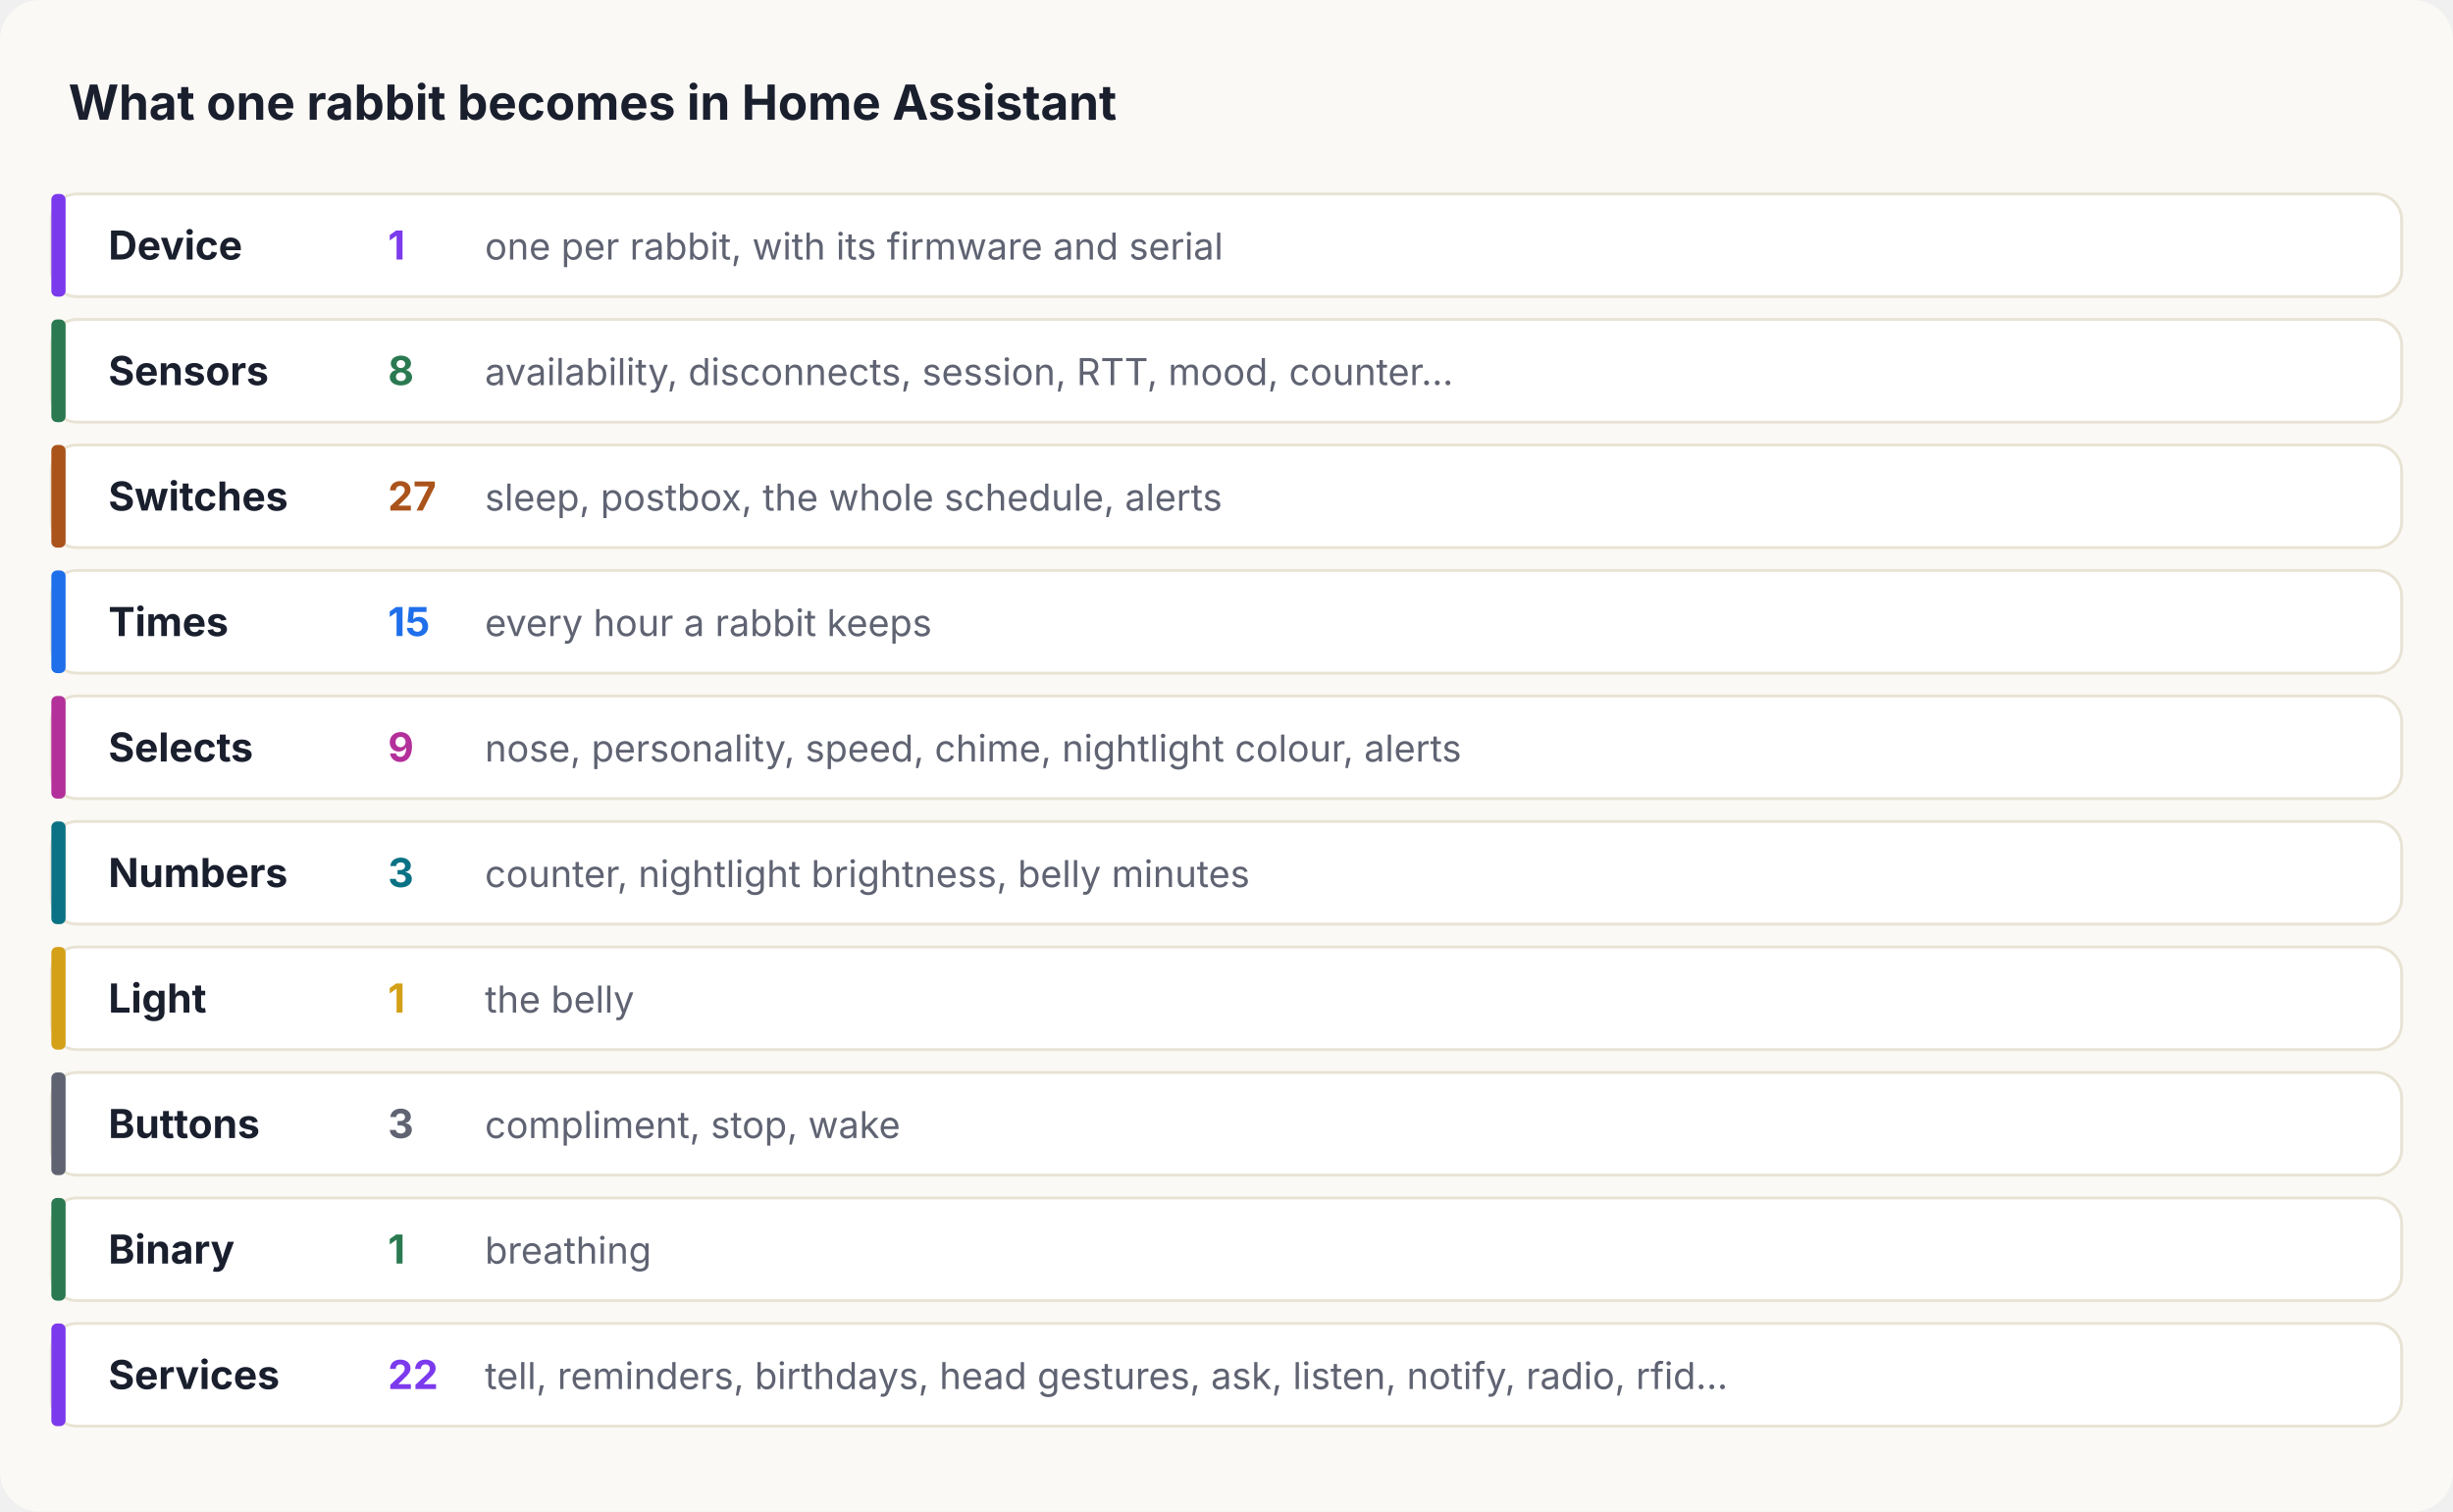
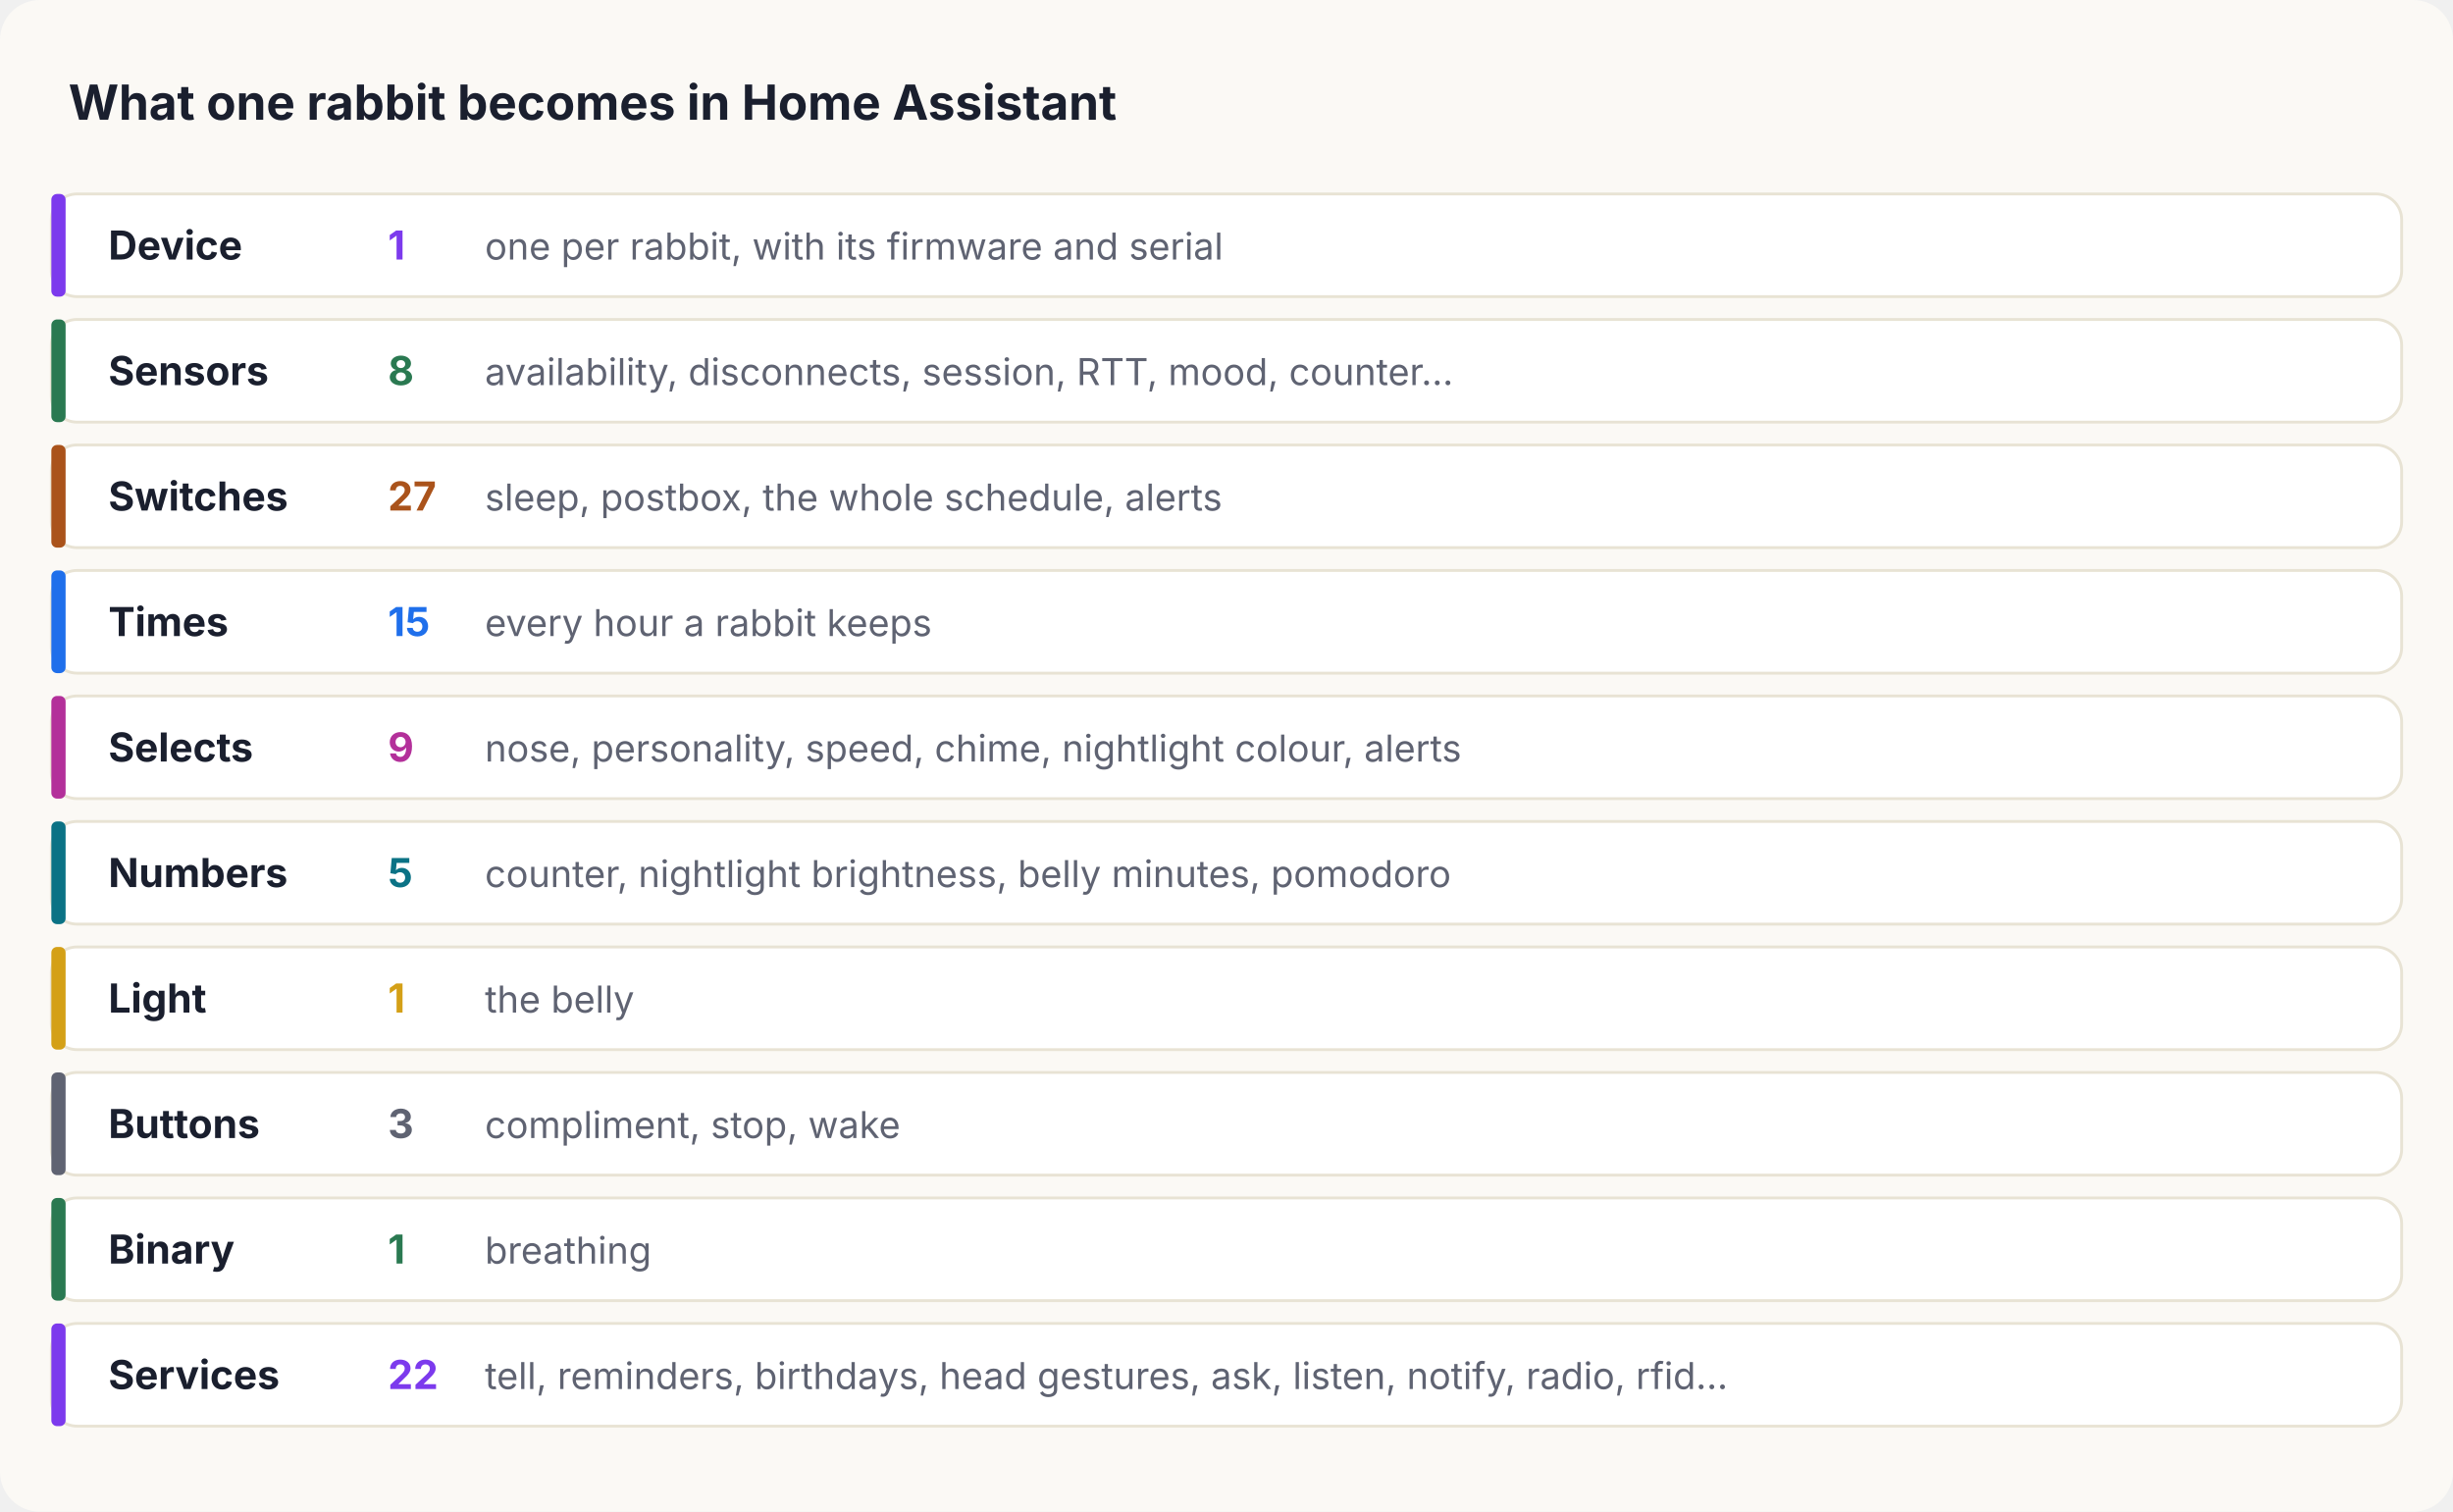
<svg xmlns="http://www.w3.org/2000/svg" width="860" height="530" viewBox="0 0 860 530" font-family="-apple-system,Segoe UI,system-ui,sans-serif">
  <rect width="860" height="530" rx="14" fill="#fbf9f5" />
  <text x="24" y="42" font-size="17" font-weight="700" fill="#1a1f2e">What one rabbit becomes in Home Assistant</text>
  <rect x="18" y="68" width="824" height="36" rx="9" fill="#ffffff" stroke="#e8e3d4" />
  <rect x="18" y="68" width="5" height="36" rx="2" fill="#7c3aed" />
  <text x="38" y="91" font-size="14" font-weight="650" fill="#1a1f2e">Device</text>
  <text x="136" y="91" font-size="14" font-weight="700" fill="#7c3aed">1</text>
  <text x="170" y="91" font-size="13" fill="#5f6372">one per rabbit, with its firmware and serial</text>
  <rect x="18" y="112" width="824" height="36" rx="9" fill="#ffffff" stroke="#e8e3d4" />
  <rect x="18" y="112" width="5" height="36" rx="2" fill="#2a7951" />
  <text x="38" y="135" font-size="14" font-weight="650" fill="#1a1f2e">Sensors</text>
  <text x="136" y="135" font-size="14" font-weight="700" fill="#2a7951">8</text>
  <text x="170" y="135" font-size="13" fill="#5f6372">availability, disconnects, session, RTT, mood, counter…</text>
  <rect x="18" y="156" width="824" height="36" rx="9" fill="#ffffff" stroke="#e8e3d4" />
  <rect x="18" y="156" width="5" height="36" rx="2" fill="#aa531b" />
  <text x="38" y="179" font-size="14" font-weight="650" fill="#1a1f2e">Switches</text>
  <text x="136" y="179" font-size="14" font-weight="700" fill="#aa531b">27</text>
  <text x="170" y="179" font-size="13" fill="#5f6372">sleep, postbox, the whole schedule, alerts</text>
  <rect x="18" y="200" width="824" height="36" rx="9" fill="#ffffff" stroke="#e8e3d4" />
  <rect x="18" y="200" width="5" height="36" rx="2" fill="#1f6feb" />
  <text x="38" y="223" font-size="14" font-weight="650" fill="#1a1f2e">Times</text>
  <text x="136" y="223" font-size="14" font-weight="700" fill="#1f6feb">15</text>
  <text x="170" y="223" font-size="13" fill="#5f6372">every hour a rabbit keeps</text>
  <rect x="18" y="244" width="824" height="36" rx="9" fill="#ffffff" stroke="#e8e3d4" />
  <rect x="18" y="244" width="5" height="36" rx="2" fill="#b3309a" />
  <text x="38" y="267" font-size="14" font-weight="650" fill="#1a1f2e">Selects</text>
  <text x="136" y="267" font-size="14" font-weight="700" fill="#b3309a">9</text>
  <text x="170" y="267" font-size="13" fill="#5f6372">nose, personality, speed, chime, nightlight colour, alerts</text>
  <rect x="18" y="288" width="824" height="36" rx="9" fill="#ffffff" stroke="#e8e3d4" />
  <rect x="18" y="288" width="5" height="36" rx="2" fill="#0b7285" />
  <text x="38" y="311" font-size="14" font-weight="650" fill="#1a1f2e">Numbers</text>
-   <text x="136" y="311" font-size="14" font-weight="700" fill="#0b7285">3</text>
-   <text x="170" y="311" font-size="13" fill="#5f6372">counter, nightlight brightness, belly minutes</text>
+   <text x="136" y="311" font-size="14" font-weight="700" fill="#0b7285">5</text>
+   <text x="170" y="311" font-size="13" fill="#5f6372">counter, nightlight brightness, belly minutes, pomodoro</text>
  <rect x="18" y="332" width="824" height="36" rx="9" fill="#ffffff" stroke="#e8e3d4" />
  <rect x="18" y="332" width="5" height="36" rx="2" fill="#d4a017" />
  <text x="38" y="355" font-size="14" font-weight="650" fill="#1a1f2e">Light</text>
  <text x="136" y="355" font-size="14" font-weight="700" fill="#d4a017">1</text>
  <text x="170" y="355" font-size="13" fill="#5f6372">the belly</text>
  <rect x="18" y="376" width="824" height="36" rx="9" fill="#ffffff" stroke="#e8e3d4" />
  <rect x="18" y="376" width="5" height="36" rx="2" fill="#5f6372" />
  <text x="38" y="399" font-size="14" font-weight="650" fill="#1a1f2e">Buttons</text>
  <text x="136" y="399" font-size="14" font-weight="700" fill="#5f6372">3</text>
  <text x="170" y="399" font-size="13" fill="#5f6372">compliment, stop, wake</text>
  <rect x="18" y="420" width="824" height="36" rx="9" fill="#ffffff" stroke="#e8e3d4" />
  <rect x="18" y="420" width="5" height="36" rx="2" fill="#2a7951" />
  <text x="38" y="443" font-size="14" font-weight="650" fill="#1a1f2e">Binary</text>
  <text x="136" y="443" font-size="14" font-weight="700" fill="#2a7951">1</text>
  <text x="170" y="443" font-size="13" fill="#5f6372">breathing</text>
  <rect x="18" y="464" width="824" height="36" rx="9" fill="#ffffff" stroke="#e8e3d4" />
  <rect x="18" y="464" width="5" height="36" rx="2" fill="#7c3aed" />
  <text x="38" y="487" font-size="14" font-weight="650" fill="#1a1f2e">Services</text>
  <text x="136" y="487" font-size="14" font-weight="700" fill="#7c3aed">22</text>
  <text x="170" y="487" font-size="13" fill="#5f6372">tell, reminders, birthdays, head gestures, ask, listen, notify, radio, rfid…</text>
</svg>
